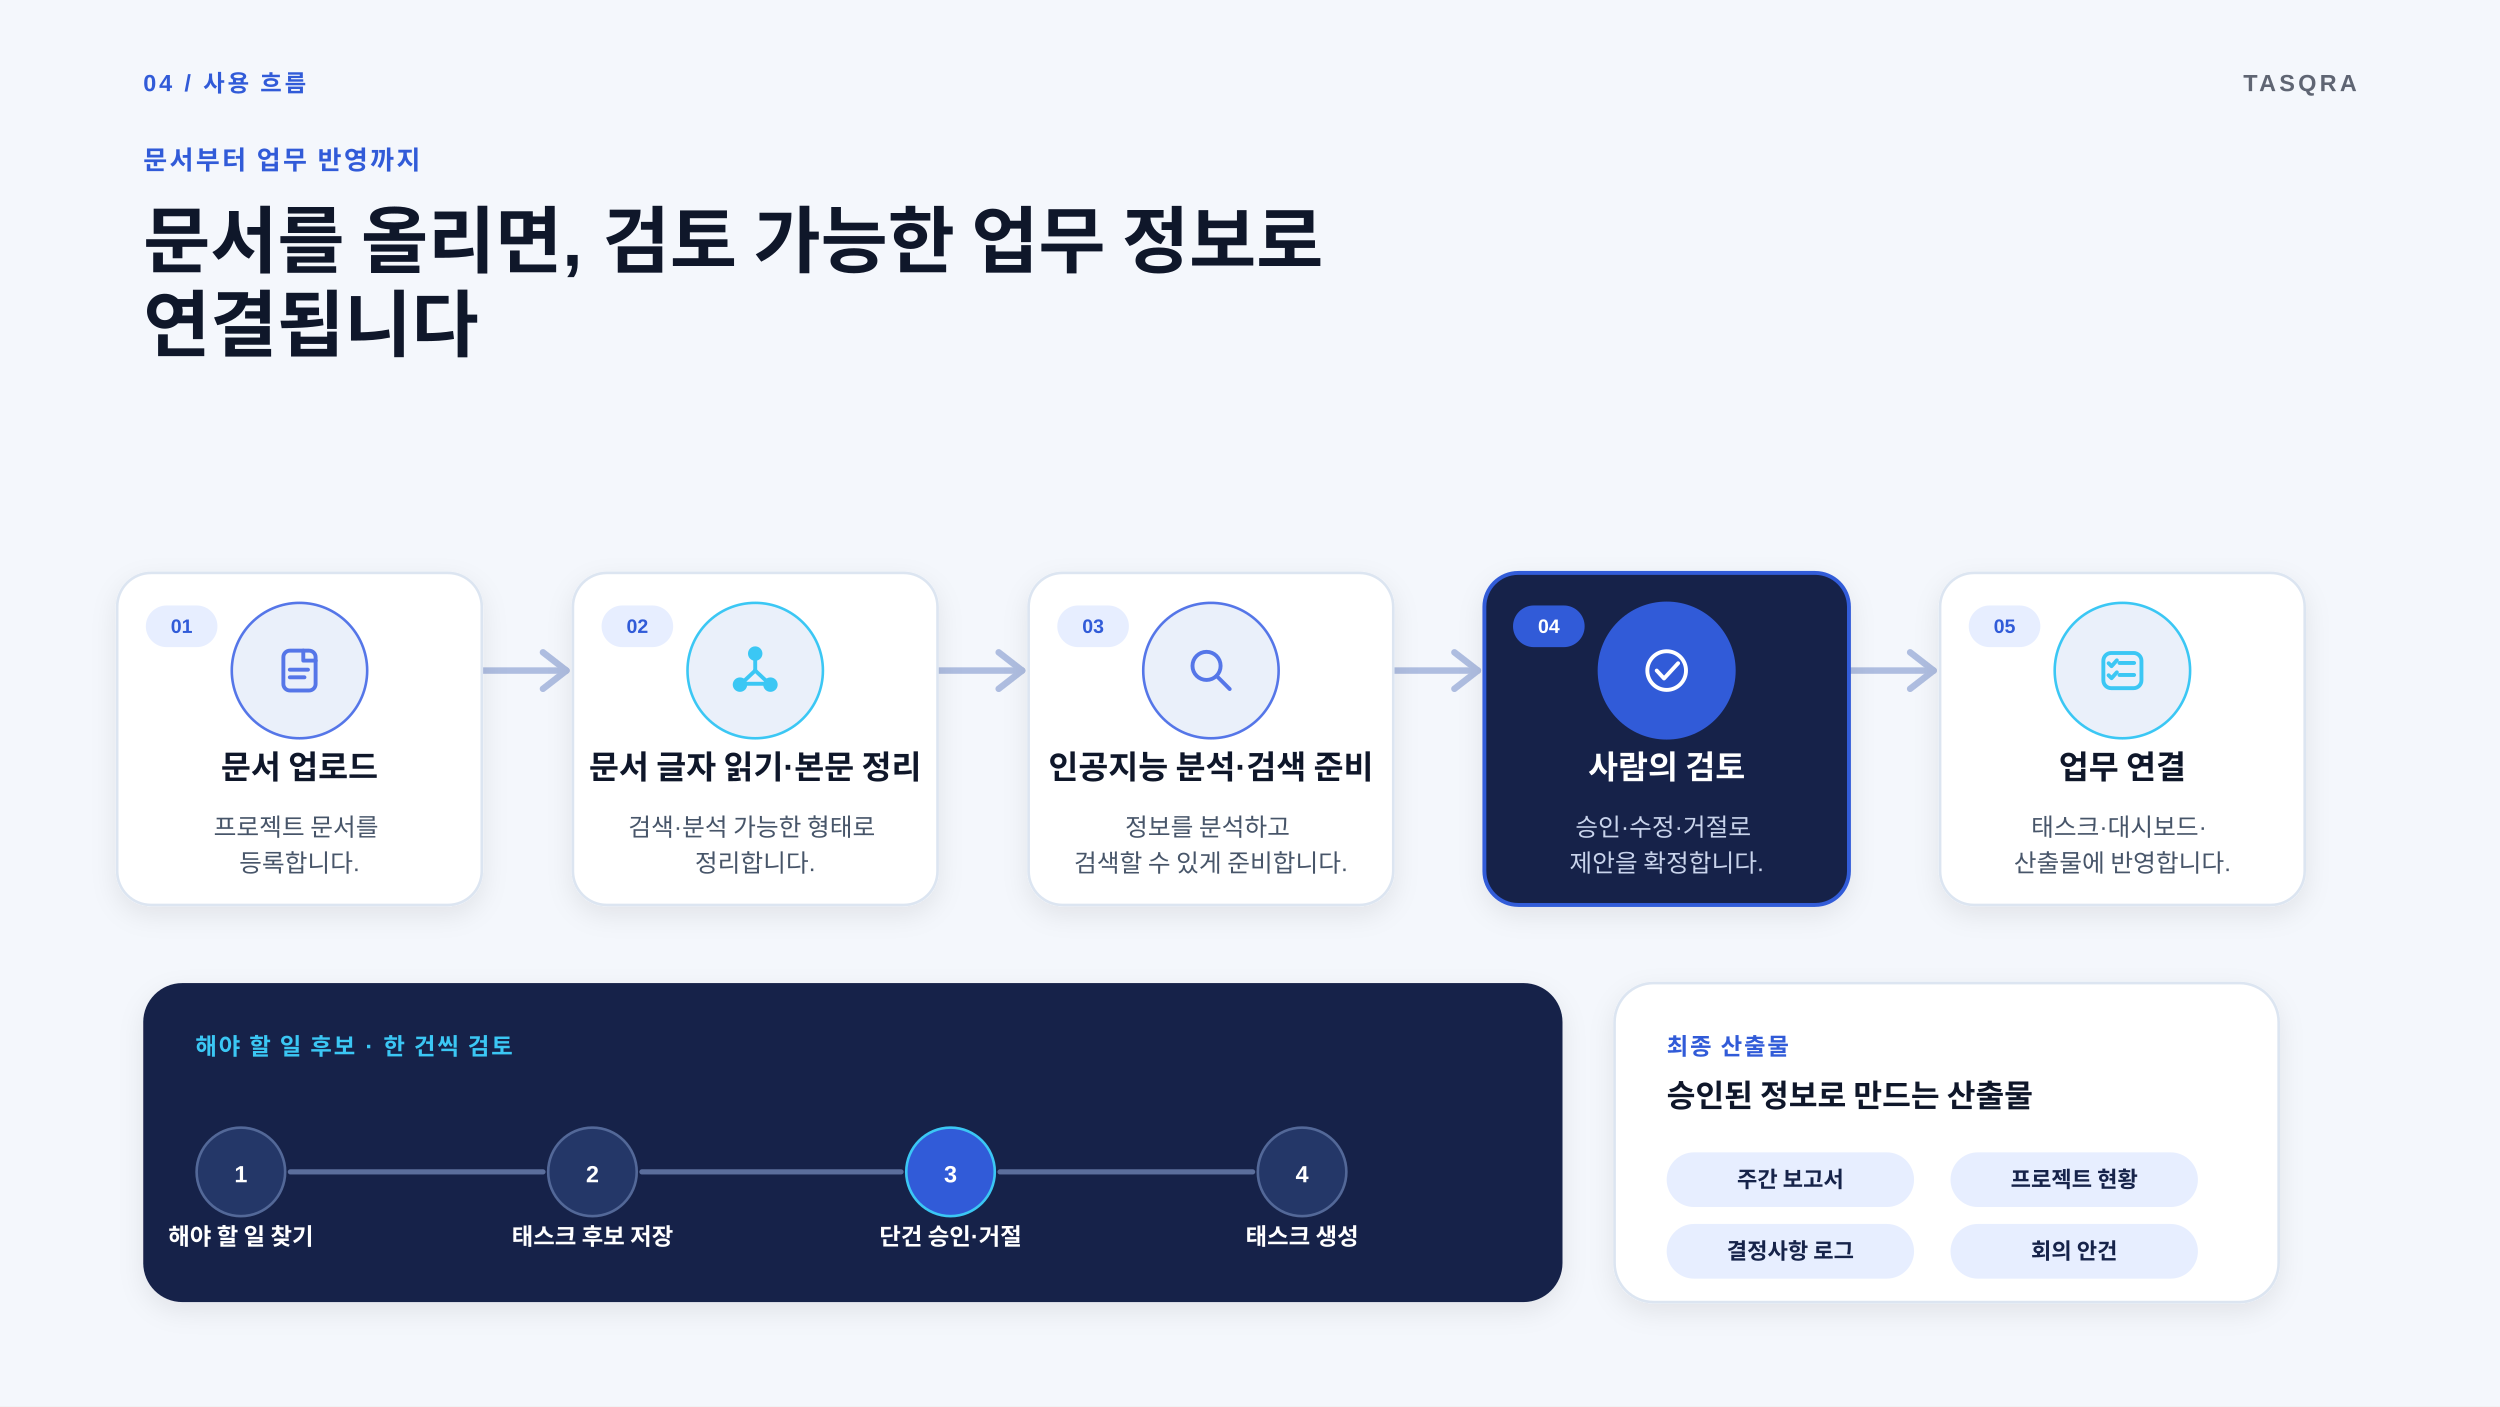
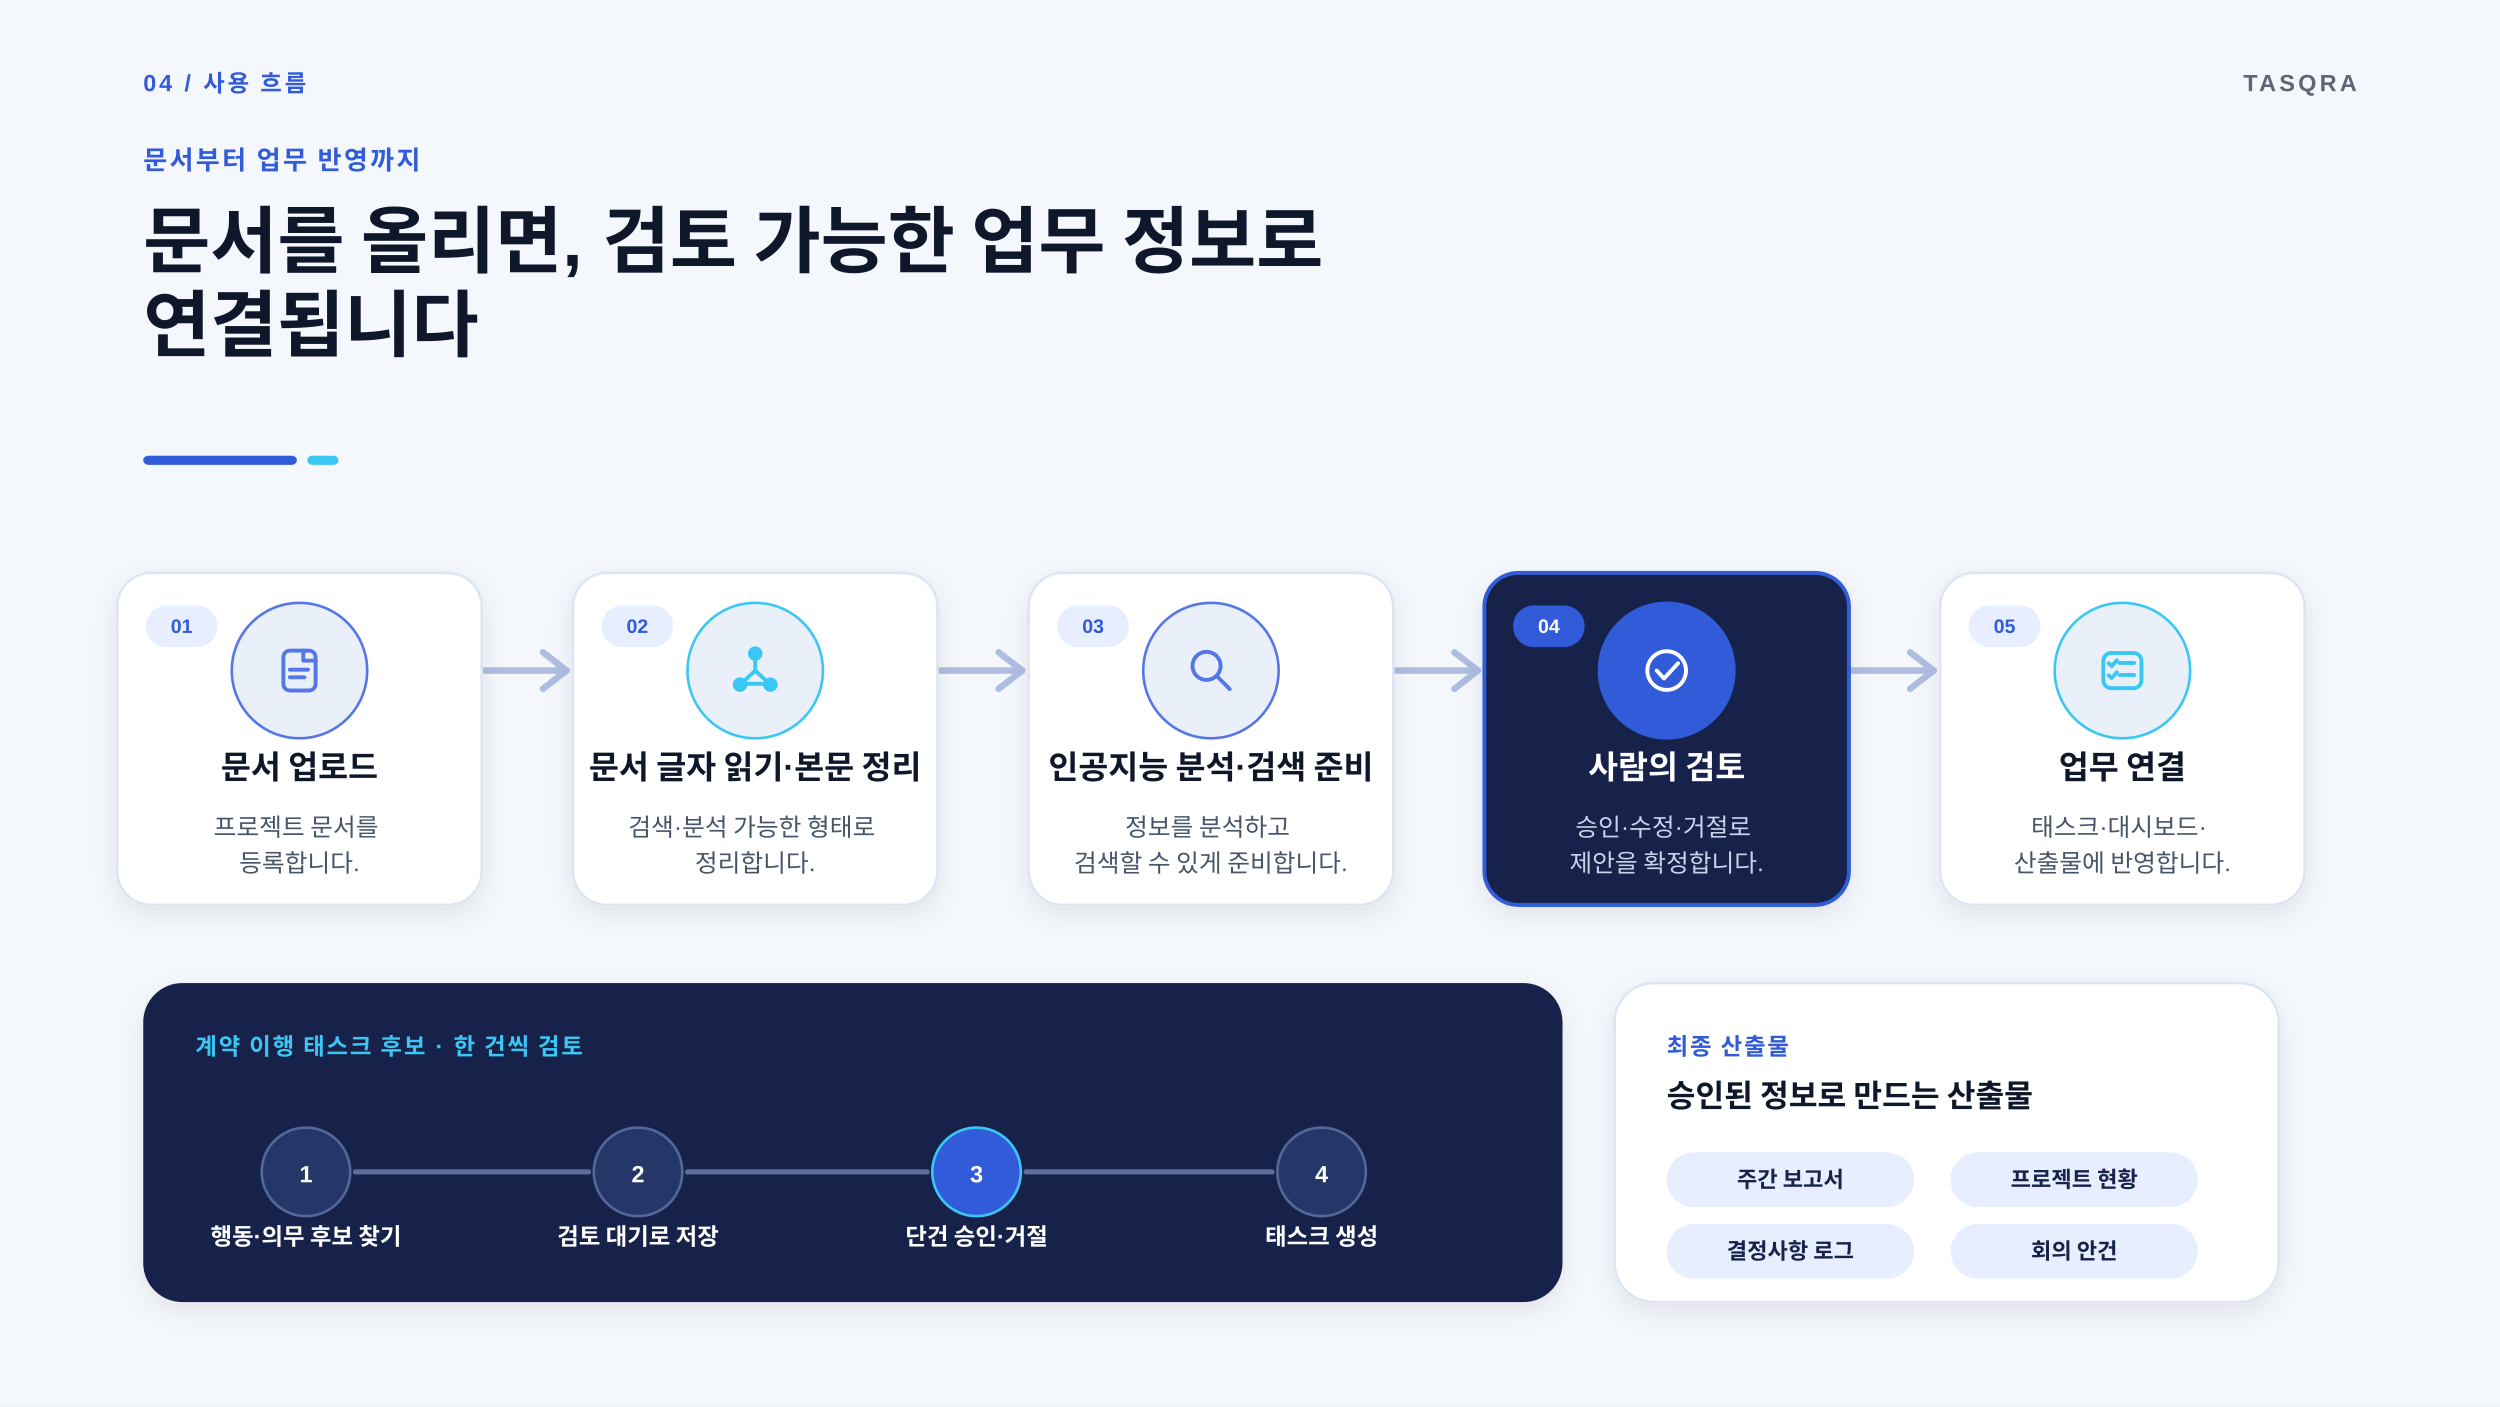
<svg xmlns="http://www.w3.org/2000/svg" width="1920" height="1080" viewBox="0 0 1920 1080">
  <defs>
    <style>@font-face{font-family:NotoKR;src:url("../../포트폴리오/NotoSansKR.ttf") format("truetype");} text{font-family:NotoKR,Arial,sans-serif;}</style>
    <filter id="shadow" x="-20%" y="-20%" width="140%" height="140%">
      <feDropShadow dx="0" dy="14" stdDeviation="18" flood-color="#0E162F" flood-opacity="0.10" />
    </filter>
    <filter id="softShadow" x="-20%" y="-20%" width="140%" height="140%">
      <feDropShadow dx="0" dy="7" stdDeviation="10" flood-color="#0E162F" flood-opacity="0.08" />
    </filter>
  </defs>
  <rect x="0" y="0" width="1920" height="1080" rx="0" fill="#F4F7FC" stroke="none" stroke-width="0" opacity="1" />
  <text x="110" y="70" font-family="NotoKR, Arial, sans-serif" font-size="18" font-weight="700" font-style="normal" fill="#315BD8" text-anchor="start" letter-spacing="2.2" opacity="1">04  /  사용 흐름</text>
  <text x="1810" y="70" font-family="NotoKR, Arial, sans-serif" font-size="18" font-weight="800" font-style="normal" fill="#0F172A" text-anchor="end" letter-spacing="2.5" opacity="0.65">TASQRA</text>
  <text x="110" y="130" font-family="NotoKR, Arial, sans-serif" font-size="20" font-weight="800" font-style="normal" fill="#315BD8" text-anchor="start" letter-spacing="1.8" opacity="1">문서부터 업무 반영까지</text>
  <text x="110" y="205" font-family="NotoKR, Arial, sans-serif" font-size="56" font-weight="800" fill="#0F172A" text-anchor="start">
    <tspan x="110" dy="0">문서를 올리면, 검토 가능한 업무 정보로</tspan>
    <tspan x="110" dy="64.4">연결됩니다</tspan>
  </text>
  <line x1="245" y1="515" x2="435" y2="515" stroke="#AEBDE0" stroke-width="5" stroke-linecap="round" opacity="1" />
  <path d="M 417 501 L 435 515 L 417 529" fill="none" stroke="#AEBDE0" stroke-width="5" stroke-linecap="round" stroke-linejoin="round" />
  <line x1="595" y1="515" x2="785" y2="515" stroke="#AEBDE0" stroke-width="5" stroke-linecap="round" opacity="1" />
  <path d="M 767 501 L 785 515 L 767 529" fill="none" stroke="#AEBDE0" stroke-width="5" stroke-linecap="round" stroke-linejoin="round" />
  <line x1="945" y1="515" x2="1135" y2="515" stroke="#AEBDE0" stroke-width="5" stroke-linecap="round" opacity="1" />
  <path d="M 1117 501 L 1135 515 L 1117 529" fill="none" stroke="#AEBDE0" stroke-width="5" stroke-linecap="round" stroke-linejoin="round" />
  <line x1="1295" y1="515" x2="1485" y2="515" stroke="#AEBDE0" stroke-width="5" stroke-linecap="round" opacity="1" />
  <path d="M 1467 501 L 1485 515 L 1467 529" fill="none" stroke="#AEBDE0" stroke-width="5" stroke-linecap="round" stroke-linejoin="round" />
  <rect x="90" y="440" width="280" height="255" rx="26" fill="#FFFFFF" stroke="#DCE5F1" stroke-width="2" opacity="1" filter="url(#softShadow)" />
  <circle cx="230" cy="515" r="52" fill="#EAF0FA" stroke="#5576E8" stroke-width="2" opacity="1" />
  <g fill="none" stroke="#5576E8" stroke-width="3" stroke-linecap="round" stroke-linejoin="round">
    <rect x="217.625" y="499.7" width="24.75" height="30.6" rx="5" />
    <path d="M 232.925 499.7 v 7.65 h 9.45" />
    <line x1="222.575" y1="514.325" x2="236.525" y2="514.325" />
    <line x1="222.575" y1="520.175" x2="233.825" y2="520.175" />
  </g>
  <rect x="112" y="465" width="55" height="32" rx="16.0" fill="#E7EEFF" stroke="none" stroke-width="0" opacity="1" />
  <text x="139.5" y="486.1" font-family="NotoKR, Arial, sans-serif" font-size="15" font-weight="700" font-style="normal" fill="#315BD8" text-anchor="middle" letter-spacing="0" opacity="1">01</text>
  <text x="230" y="598" font-family="NotoKR, Arial, sans-serif" font-size="25" font-weight="800" font-style="normal" fill="#0F172A" text-anchor="middle" letter-spacing="0" opacity="1">문서 업로드</text>
  <text x="230" y="642" font-family="NotoKR, Arial, sans-serif" font-size="19" font-weight="500" fill="#475569" text-anchor="middle">
    <tspan x="230" dy="0">프로젝트 문서를</tspan>
    <tspan x="230" dy="27.55">등록합니다.</tspan>
  </text>
  <rect x="440" y="440" width="280" height="255" rx="26" fill="#FFFFFF" stroke="#DCE5F1" stroke-width="2" opacity="1" filter="url(#softShadow)" />
  <circle cx="580" cy="515" r="52" fill="#EAF0FA" stroke="#3BC7F4" stroke-width="2" opacity="1" />
  <g fill="none" stroke="#3BC7F4" stroke-width="3" stroke-linecap="round">
    <line x1="580" y1="503.3" x2="580" y2="515" />
    <line x1="569.2" y1="525.125" x2="590.8" y2="525.125" />
    <line x1="569.2" y1="525.125" x2="580" y2="515" />
    <line x1="590.8" y1="525.125" x2="580" y2="515" />
    <circle cx="580" cy="501.95" r="4.05" fill="#3BC7F4" />
    <circle cx="568.3" cy="525.8" r="4.05" fill="#3BC7F4" />
    <circle cx="591.7" cy="525.8" r="4.05" fill="#3BC7F4" />
  </g>
  <rect x="462" y="465" width="55" height="32" rx="16.0" fill="#E7EEFF" stroke="none" stroke-width="0" opacity="1" />
  <text x="489.5" y="486.1" font-family="NotoKR, Arial, sans-serif" font-size="15" font-weight="700" font-style="normal" fill="#315BD8" text-anchor="middle" letter-spacing="0" opacity="1">02</text>
  <text x="580" y="598" font-family="NotoKR, Arial, sans-serif" font-size="25" font-weight="800" font-style="normal" fill="#0F172A" text-anchor="middle" letter-spacing="0" opacity="1">문서 글자 읽기·본문 정리</text>
  <text x="580" y="642" font-family="NotoKR, Arial, sans-serif" font-size="19" font-weight="500" fill="#475569" text-anchor="middle">
    <tspan x="580" dy="0">검색·분석 가능한 형태로</tspan>
    <tspan x="580" dy="27.55">정리합니다.</tspan>
  </text>
  <rect x="790" y="440" width="280" height="255" rx="26" fill="#FFFFFF" stroke="#DCE5F1" stroke-width="2" opacity="1" filter="url(#softShadow)" />
  <circle cx="930" cy="515" r="52" fill="#EAF0FA" stroke="#5576E8" stroke-width="2" opacity="1" />
  <g fill="none" stroke="#5576E8" stroke-width="3" stroke-linecap="round">
    <circle cx="926.625" cy="511.4" r="10.8" />
    <line x1="934.5" y1="519.275" x2="944.4" y2="529.175" />
  </g>
  <rect x="812" y="465" width="55" height="32" rx="16.0" fill="#E7EEFF" stroke="none" stroke-width="0" opacity="1" />
  <text x="839.5" y="486.1" font-family="NotoKR, Arial, sans-serif" font-size="15" font-weight="700" font-style="normal" fill="#315BD8" text-anchor="middle" letter-spacing="0" opacity="1">03</text>
  <text x="930" y="598" font-family="NotoKR, Arial, sans-serif" font-size="25" font-weight="800" font-style="normal" fill="#0F172A" text-anchor="middle" letter-spacing="0" opacity="1">인공지능 분석·검색 준비</text>
  <text x="930" y="642" font-family="NotoKR, Arial, sans-serif" font-size="19" font-weight="500" fill="#475569" text-anchor="middle">
    <tspan x="930" dy="0">정보를 분석하고</tspan>
    <tspan x="930" dy="27.55">검색할 수 있게 준비합니다.</tspan>
  </text>
  <rect x="1140" y="440" width="280" height="255" rx="26" fill="#16234A" stroke="#315BD8" stroke-width="3" opacity="1" filter="url(#softShadow)" />
  <circle cx="1280" cy="515" r="52" fill="#315BD8" stroke="#315BD8" stroke-width="2" opacity="1" />
  <g fill="none" stroke="#FFFFFF" stroke-width="3" stroke-linecap="round" stroke-linejoin="round">
    <circle cx="1280" cy="515" r="14.85" />
    <path d="M 1272.35 515 l 5.625 6.075 l 10.8 -11.7" />
  </g>
  <rect x="1162" y="465" width="55" height="32" rx="16.0" fill="#315BD8" stroke="none" stroke-width="0" opacity="1" />
  <text x="1189.5" y="486.1" font-family="NotoKR, Arial, sans-serif" font-size="15" font-weight="700" font-style="normal" fill="#FFFFFF" text-anchor="middle" letter-spacing="0" opacity="1">04</text>
  <text x="1280" y="598" font-family="NotoKR, Arial, sans-serif" font-size="25" font-weight="800" font-style="normal" fill="#FFFFFF" text-anchor="middle" letter-spacing="0" opacity="1">사람의 검토</text>
  <text x="1280" y="642" font-family="NotoKR, Arial, sans-serif" font-size="19" font-weight="500" fill="#C9D4EC" text-anchor="middle">
    <tspan x="1280" dy="0">승인·수정·거절로</tspan>
    <tspan x="1280" dy="27.55">제안을 확정합니다.</tspan>
  </text>
  <rect x="1490" y="440" width="280" height="255" rx="26" fill="#FFFFFF" stroke="#DCE5F1" stroke-width="2" opacity="1" filter="url(#softShadow)" />
  <circle cx="1630" cy="515" r="52" fill="#EAF0FA" stroke="#3BC7F4" stroke-width="2" opacity="1" />
  <g fill="none" stroke="#3BC7F4" stroke-width="3" stroke-linecap="round" stroke-linejoin="round">
    <rect x="1615.375" y="501.5" width="29.25" height="27.0" rx="6" />
    <path d="M 1619.425 509.375 l 2.25 2.25 l 4.05 -4.5" />
    <line x1="1627.75" y1="509.15" x2="1639.0" y2="509.15" />
    <path d="M 1619.425 518.6 l 2.25 2.25 l 4.05 -4.5" />
    <line x1="1627.75" y1="518.375" x2="1639.0" y2="518.375" />
  </g>
  <rect x="1512" y="465" width="55" height="32" rx="16.0" fill="#E7EEFF" stroke="none" stroke-width="0" opacity="1" />
  <text x="1539.5" y="486.1" font-family="NotoKR, Arial, sans-serif" font-size="15" font-weight="700" font-style="normal" fill="#315BD8" text-anchor="middle" letter-spacing="0" opacity="1">05</text>
  <text x="1630" y="598" font-family="NotoKR, Arial, sans-serif" font-size="25" font-weight="800" font-style="normal" fill="#0F172A" text-anchor="middle" letter-spacing="0" opacity="1">업무 연결</text>
  <text x="1630" y="642" font-family="NotoKR, Arial, sans-serif" font-size="19" font-weight="500" fill="#475569" text-anchor="middle">
    <tspan x="1630" dy="0">태스크·대시보드·</tspan>
    <tspan x="1630" dy="27.55">산출물에 반영합니다.</tspan>
  </text>
  <rect x="110" y="755" width="1090" height="245" rx="30" fill="#16234A" stroke="none" stroke-width="0" opacity="1" filter="url(#softShadow)" />
-   <text x="150" y="810" font-family="NotoKR, Arial, sans-serif" font-size="18" font-weight="800" font-style="normal" fill="#3BC7F4" text-anchor="start" letter-spacing="1.4" opacity="1">해야 할 일 후보  ·  한 건씩 검토</text>
-   <circle cx="185" cy="900" r="34" fill="#243768" stroke="#536898" stroke-width="2" opacity="1" />
-   <text x="185" y="908" font-family="NotoKR, Arial, sans-serif" font-size="18" font-weight="800" font-style="normal" fill="#FFFFFF" text-anchor="middle" letter-spacing="0" opacity="1">1</text>
-   <text x="185" y="956" font-family="NotoKR, Arial, sans-serif" font-size="18" font-weight="600" font-style="normal" fill="#FFFFFF" text-anchor="middle" letter-spacing="0" opacity="1">해야 할 일 찾기</text>
-   <line x1="223" y1="900" x2="417" y2="900" stroke="#5B6E9C" stroke-width="4" stroke-linecap="round" opacity="1" />
-   <circle cx="455" cy="900" r="34" fill="#243768" stroke="#536898" stroke-width="2" opacity="1" />
-   <text x="455" y="908" font-family="NotoKR, Arial, sans-serif" font-size="18" font-weight="800" font-style="normal" fill="#FFFFFF" text-anchor="middle" letter-spacing="0" opacity="1">2</text>
-   <text x="455" y="956" font-family="NotoKR, Arial, sans-serif" font-size="18" font-weight="600" font-style="normal" fill="#FFFFFF" text-anchor="middle" letter-spacing="0" opacity="1">태스크 후보 저장</text>
-   <line x1="493" y1="900" x2="692" y2="900" stroke="#5B6E9C" stroke-width="4" stroke-linecap="round" opacity="1" />
-   <circle cx="730" cy="900" r="34" fill="#315BD8" stroke="#3BC7F4" stroke-width="2" opacity="1" />
-   <text x="730" y="908" font-family="NotoKR, Arial, sans-serif" font-size="18" font-weight="800" font-style="normal" fill="#FFFFFF" text-anchor="middle" letter-spacing="0" opacity="1">3</text>
-   <text x="730" y="956" font-family="NotoKR, Arial, sans-serif" font-size="18" font-weight="600" font-style="normal" fill="#FFFFFF" text-anchor="middle" letter-spacing="0" opacity="1">단건 승인·거절</text>
-   <line x1="768" y1="900" x2="962" y2="900" stroke="#5B6E9C" stroke-width="4" stroke-linecap="round" opacity="1" />
-   <circle cx="1000" cy="900" r="34" fill="#243768" stroke="#536898" stroke-width="2" opacity="1" />
-   <text x="1000" y="908" font-family="NotoKR, Arial, sans-serif" font-size="18" font-weight="800" font-style="normal" fill="#FFFFFF" text-anchor="middle" letter-spacing="0" opacity="1">4</text>
-   <text x="1000" y="956" font-family="NotoKR, Arial, sans-serif" font-size="18" font-weight="600" font-style="normal" fill="#FFFFFF" text-anchor="middle" letter-spacing="0" opacity="1">태스크 생성</text>
+   <text x="150" y="810" font-family="NotoKR, Arial, sans-serif" font-size="18" font-weight="800" font-style="normal" fill="#3BC7F4" text-anchor="start" letter-spacing="1.4" opacity="1">계약 이행 태스크 후보  ·  한 건씩 검토</text>
+   <circle cx="235" cy="900" r="34" fill="#243768" stroke="#536898" stroke-width="2" opacity="1" />
+   <text x="235" y="908" font-family="NotoKR, Arial, sans-serif" font-size="18" font-weight="800" font-style="normal" fill="#FFFFFF" text-anchor="middle" letter-spacing="0" opacity="1">1</text>
+   <text x="235" y="956" font-family="NotoKR, Arial, sans-serif" font-size="18" font-weight="600" font-style="normal" fill="#FFFFFF" text-anchor="middle" letter-spacing="0" opacity="1">행동·의무 후보 찾기</text>
+   <line x1="273" y1="900" x2="452" y2="900" stroke="#5B6E9C" stroke-width="4" stroke-linecap="round" opacity="1" />
+   <circle cx="490" cy="900" r="34" fill="#243768" stroke="#536898" stroke-width="2" opacity="1" />
+   <text x="490" y="908" font-family="NotoKR, Arial, sans-serif" font-size="18" font-weight="800" font-style="normal" fill="#FFFFFF" text-anchor="middle" letter-spacing="0" opacity="1">2</text>
+   <text x="490" y="956" font-family="NotoKR, Arial, sans-serif" font-size="18" font-weight="600" font-style="normal" fill="#FFFFFF" text-anchor="middle" letter-spacing="0" opacity="1">검토 대기로 저장</text>
+   <line x1="528" y1="900" x2="712" y2="900" stroke="#5B6E9C" stroke-width="4" stroke-linecap="round" opacity="1" />
+   <circle cx="750" cy="900" r="34" fill="#315BD8" stroke="#3BC7F4" stroke-width="2" opacity="1" />
+   <text x="750" y="908" font-family="NotoKR, Arial, sans-serif" font-size="18" font-weight="800" font-style="normal" fill="#FFFFFF" text-anchor="middle" letter-spacing="0" opacity="1">3</text>
+   <text x="750" y="956" font-family="NotoKR, Arial, sans-serif" font-size="18" font-weight="600" font-style="normal" fill="#FFFFFF" text-anchor="middle" letter-spacing="0" opacity="1">단건 승인·거절</text>
+   <line x1="788" y1="900" x2="977" y2="900" stroke="#5B6E9C" stroke-width="4" stroke-linecap="round" opacity="1" />
+   <circle cx="1015" cy="900" r="34" fill="#243768" stroke="#536898" stroke-width="2" opacity="1" />
+   <text x="1015" y="908" font-family="NotoKR, Arial, sans-serif" font-size="18" font-weight="800" font-style="normal" fill="#FFFFFF" text-anchor="middle" letter-spacing="0" opacity="1">4</text>
+   <text x="1015" y="956" font-family="NotoKR, Arial, sans-serif" font-size="18" font-weight="600" font-style="normal" fill="#FFFFFF" text-anchor="middle" letter-spacing="0" opacity="1">태스크 생성</text>
  <rect x="1240" y="755" width="510" height="245" rx="30" fill="#FFFFFF" stroke="#DCE5F1" stroke-width="2" opacity="1" filter="url(#softShadow)" />
  <text x="1280" y="810" font-family="NotoKR, Arial, sans-serif" font-size="18" font-weight="800" font-style="normal" fill="#315BD8" text-anchor="start" letter-spacing="1.4" opacity="1">최종 산출물</text>
  <text x="1280" y="850" font-family="NotoKR, Arial, sans-serif" font-size="24" font-weight="700" font-style="normal" fill="#0F172A" text-anchor="start" letter-spacing="0" opacity="1">승인된 정보로 만드는 산출물</text>
  <rect x="1280" y="885" width="190" height="42" rx="21.0" fill="#E7EEFF" stroke="none" stroke-width="0" opacity="1" />
  <text x="1375.0" y="911.78" font-family="NotoKR, Arial, sans-serif" font-size="17" font-weight="700" font-style="normal" fill="#16234A" text-anchor="middle" letter-spacing="0" opacity="1">주간 보고서</text>
  <rect x="1498" y="885" width="190" height="42" rx="21.0" fill="#E7EEFF" stroke="none" stroke-width="0" opacity="1" />
  <text x="1593.0" y="911.78" font-family="NotoKR, Arial, sans-serif" font-size="17" font-weight="700" font-style="normal" fill="#16234A" text-anchor="middle" letter-spacing="0" opacity="1">프로젝트 현황</text>
  <rect x="1280" y="940" width="190" height="42" rx="21.0" fill="#E7EEFF" stroke="none" stroke-width="0" opacity="1" />
  <text x="1375.0" y="966.78" font-family="NotoKR, Arial, sans-serif" font-size="17" font-weight="700" font-style="normal" fill="#16234A" text-anchor="middle" letter-spacing="0" opacity="1">결정사항 로그</text>
  <rect x="1498" y="940" width="190" height="42" rx="21.0" fill="#E7EEFF" stroke="none" stroke-width="0" opacity="1" />
  <text x="1593.0" y="966.78" font-family="NotoKR, Arial, sans-serif" font-size="17" font-weight="700" font-style="normal" fill="#16234A" text-anchor="middle" letter-spacing="0" opacity="1">회의 안건</text>
+   <rect x="110" y="350" width="118" height="7" rx="4" fill="#315BD8" stroke="none" stroke-width="0" opacity="1" />
+   <rect x="236" y="350" width="24" height="7" rx="4" fill="#3BC7F4" stroke="none" stroke-width="0" opacity="1" />
</svg>
